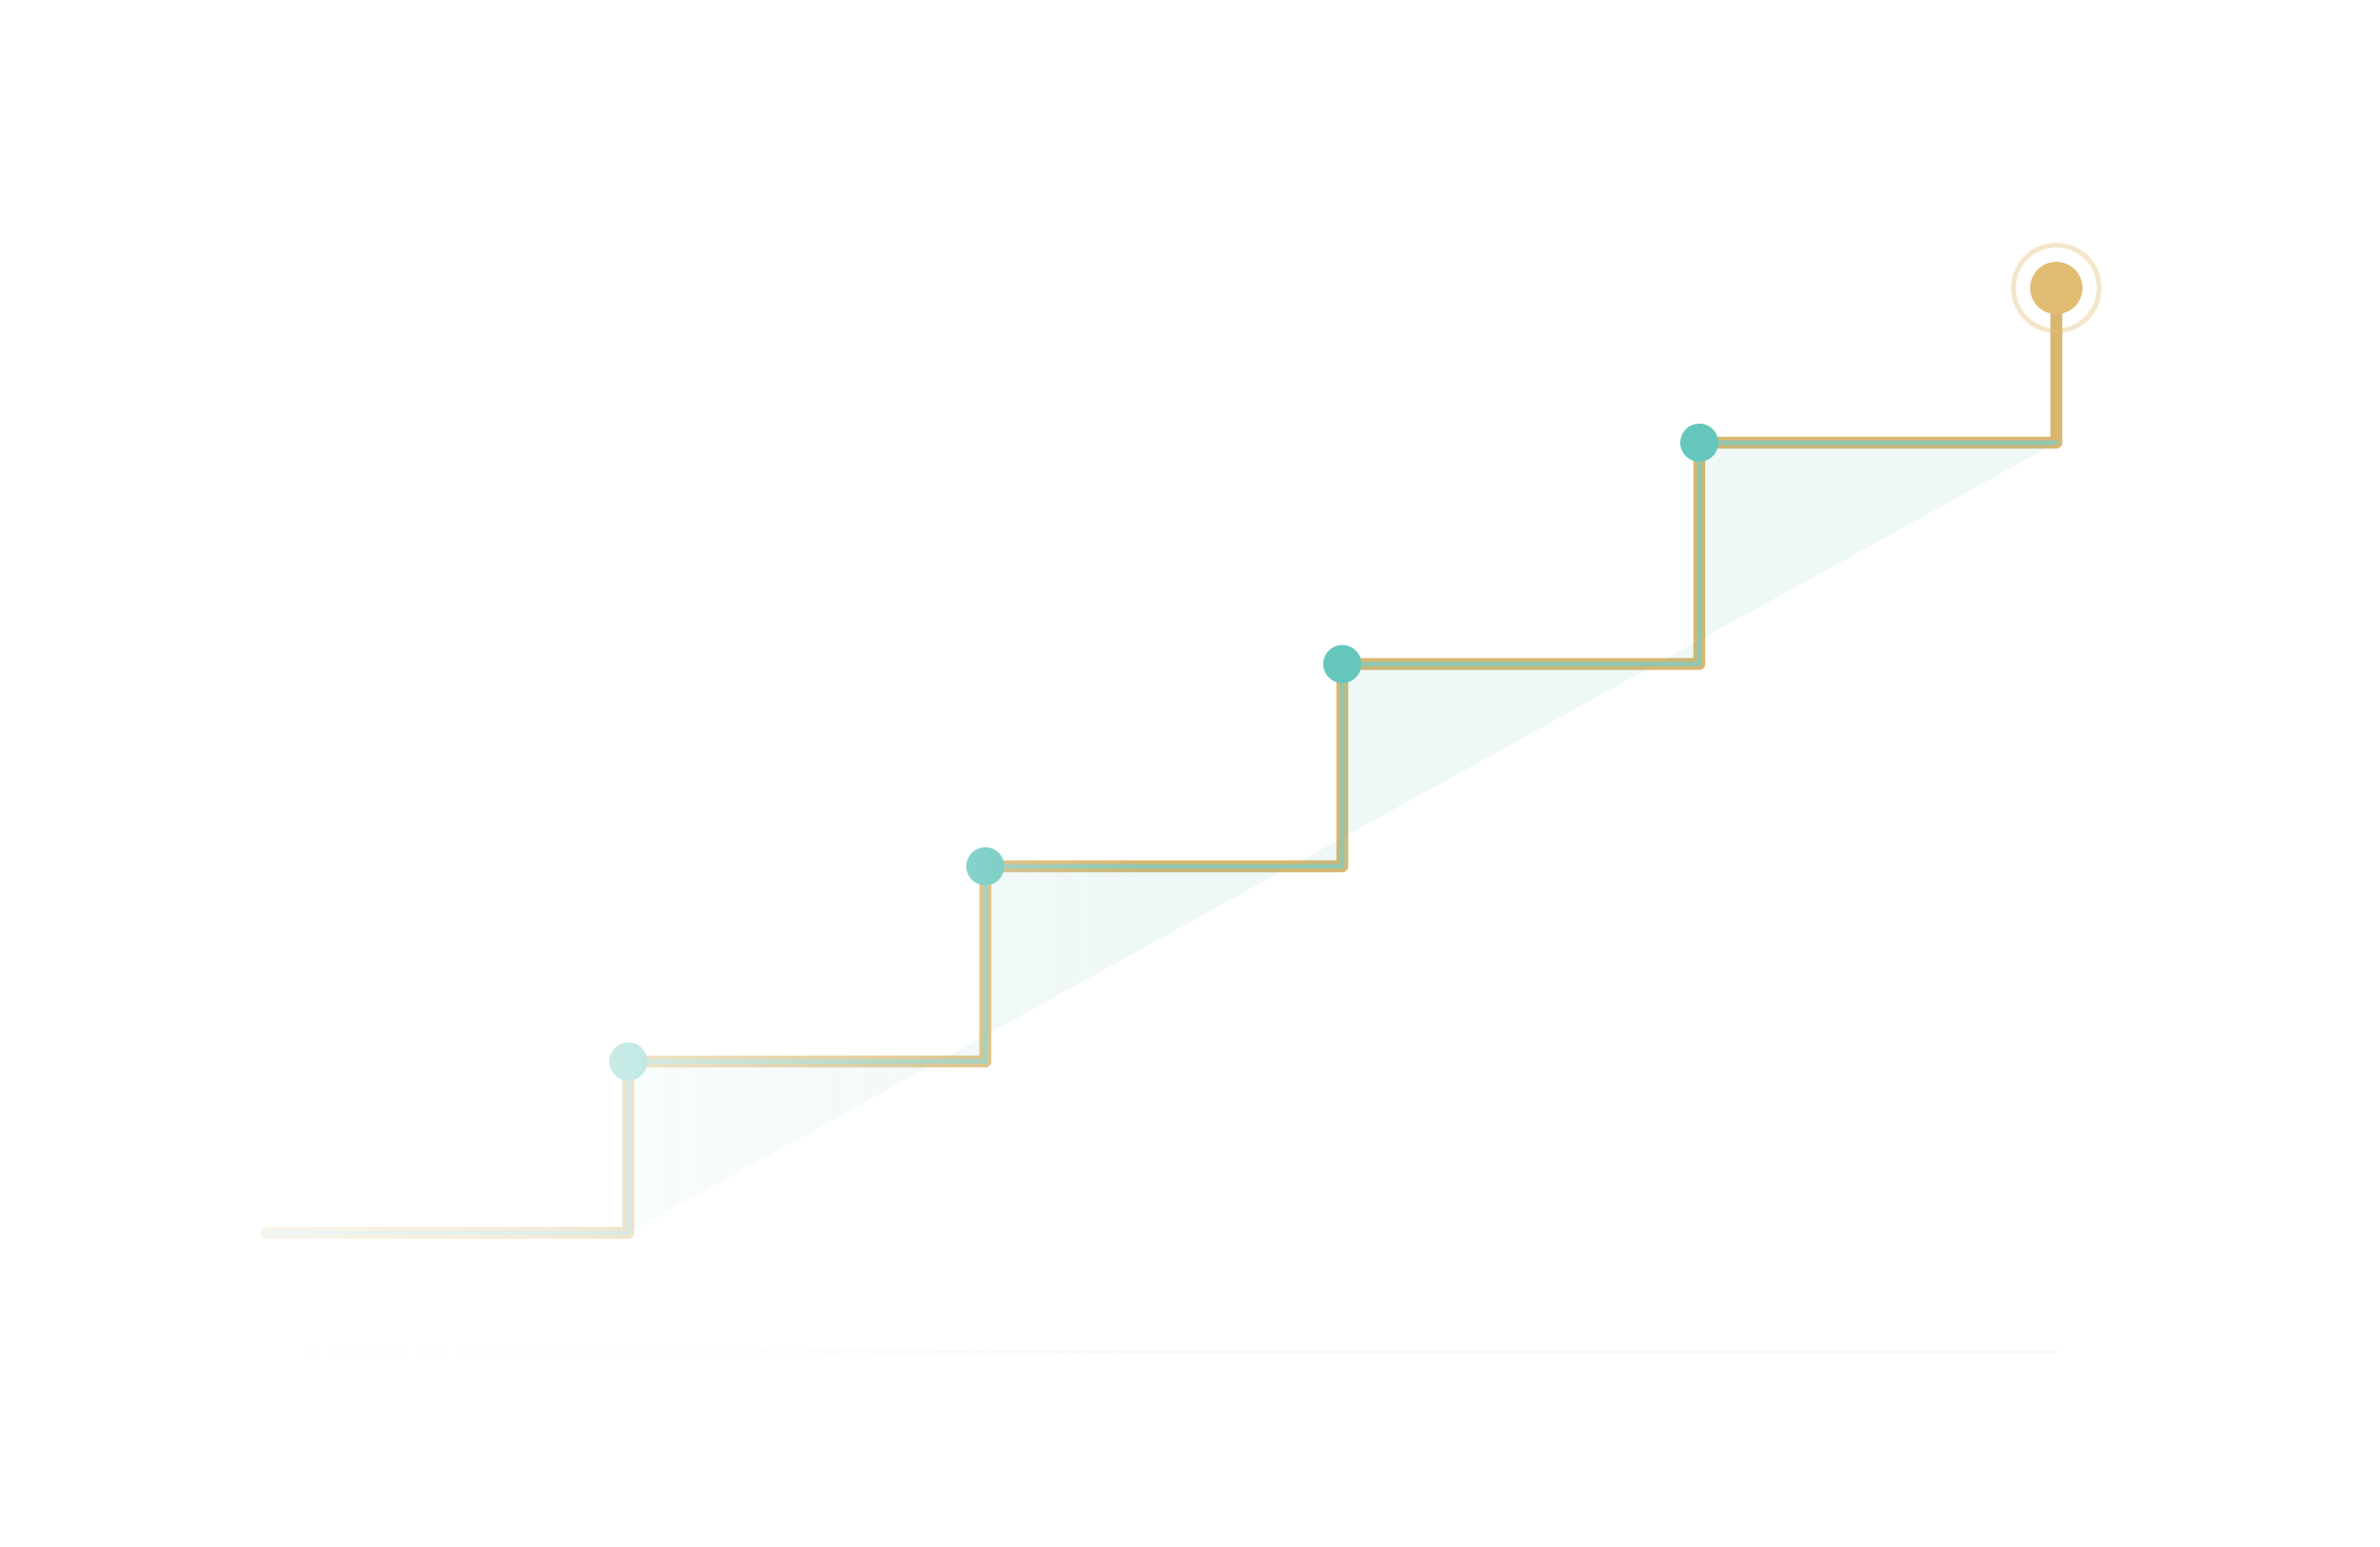
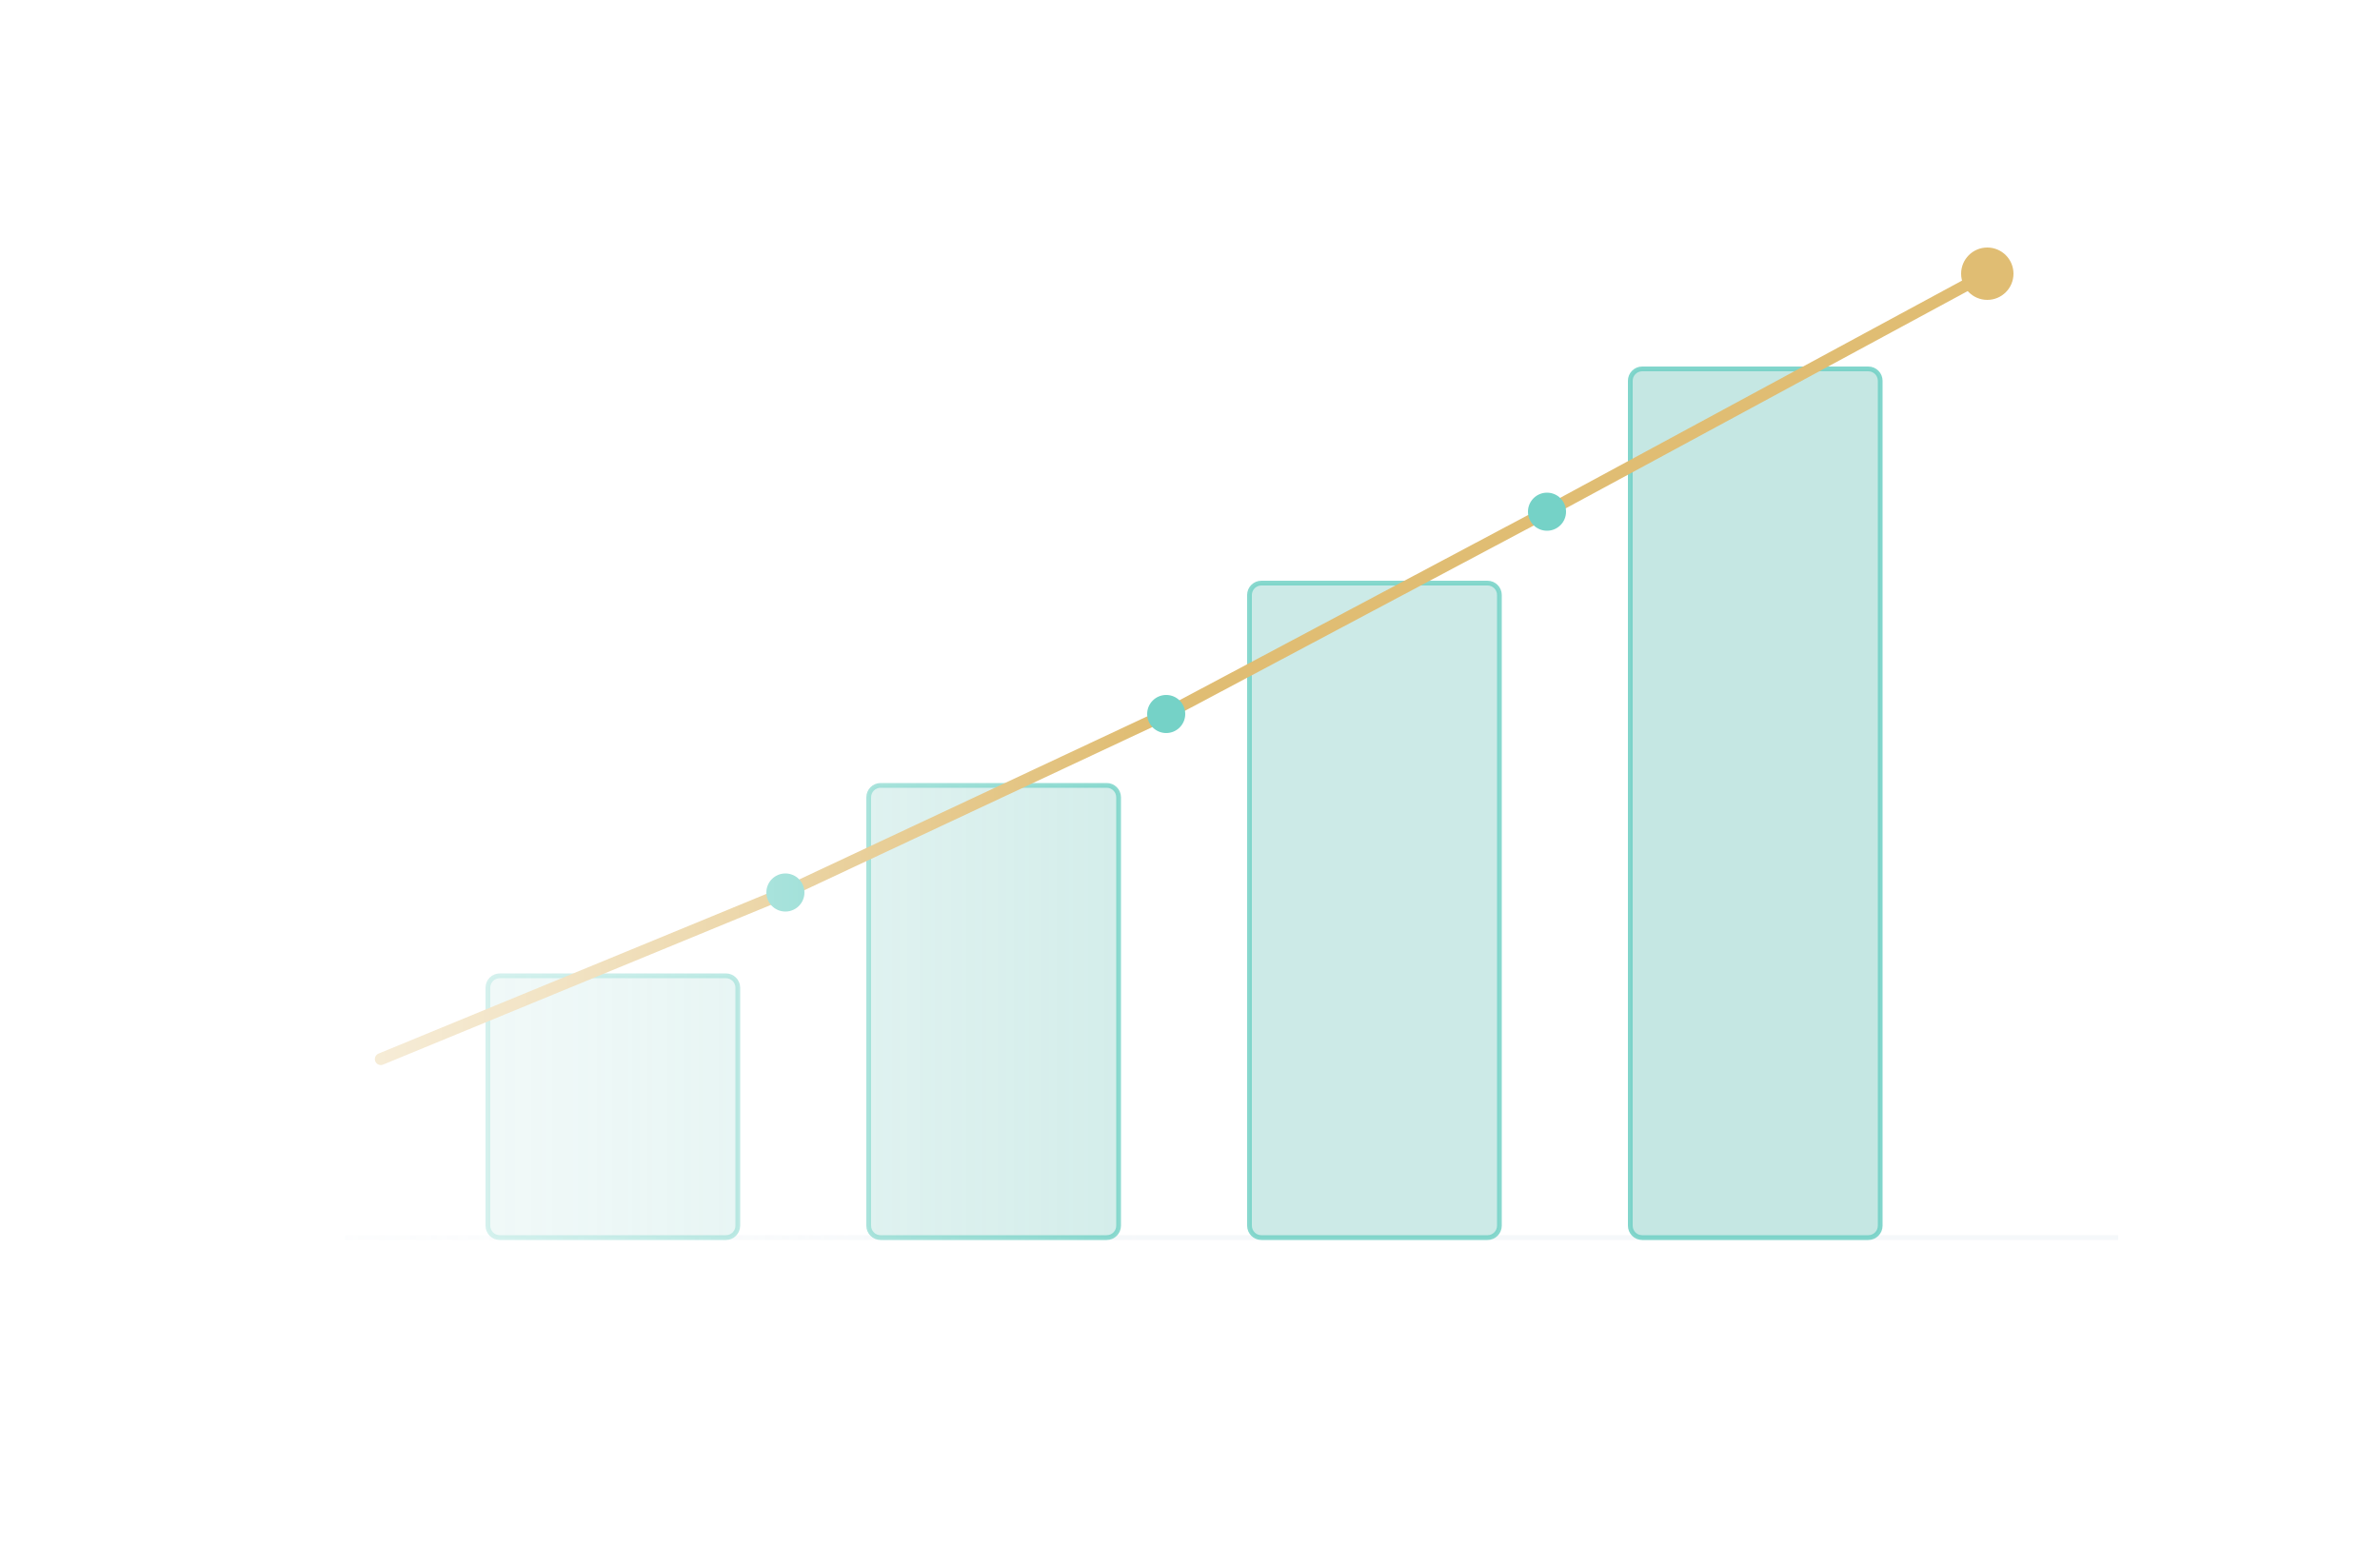
<svg xmlns="http://www.w3.org/2000/svg" viewBox="0 0 1000 650" fill="none">
  <defs>
    <linearGradient id="fade" x1="0" y1="0" x2="1" y2="0">
      <stop offset="0" stop-color="#fff" stop-opacity="0" />
-       <stop offset=".24" stop-color="#fff" stop-opacity=".3" />
+       <stop offset=".25" stop-color="#fff" stop-opacity=".45" />
      <stop offset=".48" stop-color="#fff" stop-opacity="1" />
    </linearGradient>
    <mask id="fade-mask">
      <rect width="1000" height="650" fill="url(#fade)" />
    </mask>
  </defs>
-   <g mask="url(#fade-mask)" stroke-linecap="round" stroke-linejoin="round">
-     <path d="M112 518h152v-72h150v-82h150v-85h150v-93h150" stroke="#7dcac1" stroke-opacity=".6" stroke-width="2" />
-     <path d="M112 518h152v-72h150v-82h150v-85h150v-93h150v-65" stroke="#d9b66f" stroke-width="5" />
-     <path d="M264 518v-72h150v-82h150v-85h150v-93h150" fill="#55b8ae" fill-opacity=".1" />
-     <path d="M112 518h152v-72h150v-82h150v-85h150v-93h150" stroke="#7dcac1" stroke-opacity=".75" stroke-width="2" />
-     <circle cx="264" cy="446" r="8" fill="#65c6bc" />
-     <circle cx="414" cy="364" r="8" fill="#65c6bc" />
-     <circle cx="564" cy="279" r="8" fill="#65c6bc" />
-     <circle cx="714" cy="186" r="8" fill="#65c6bc" />
-     <circle cx="864" cy="121" r="11" fill="#e0bd73" />
-     <circle cx="864" cy="121" r="18" stroke="#e0bd73" stroke-opacity=".38" stroke-width="2" />
-     <path d="M112 568h752" stroke="#d4e0e7" stroke-opacity=".2" stroke-width="1" />
+   <g mask="url(#fade-mask)">
+     <path d="M145 520H890" stroke="#DCE7EC" stroke-opacity=".28" stroke-width="2" />
+     <rect x="205" y="410" width="105" height="110" rx="5" fill="#55B9AF" fill-opacity=".23" stroke="#75D2C7" stroke-opacity=".82" stroke-width="2" />
+     <rect x="365" y="330" width="105" height="190" rx="5" fill="#55B9AF" fill-opacity=".26" stroke="#75D2C7" stroke-opacity=".84" stroke-width="2" />
+     <rect x="525" y="245" width="105" height="275" rx="5" fill="#55B9AF" fill-opacity=".3" stroke="#75D2C7" stroke-opacity=".86" stroke-width="2" />
+     <rect x="685" y="155" width="105" height="365" rx="5" fill="#55B9AF" fill-opacity=".34" stroke="#75D2C7" stroke-opacity=".9" stroke-width="2" />
+     <path d="M160 445L330 375L490 300L650 215L835 115" stroke="#E0BD73" stroke-width="5" stroke-linecap="round" stroke-linejoin="round" />
+     <circle cx="330" cy="375" r="8" fill="#75D2C7" />
+     <circle cx="490" cy="300" r="8" fill="#75D2C7" />
+     <circle cx="650" cy="215" r="8" fill="#75D2C7" />
+     <circle cx="835" cy="115" r="11" fill="#E0BD73" />
  </g>
</svg>
